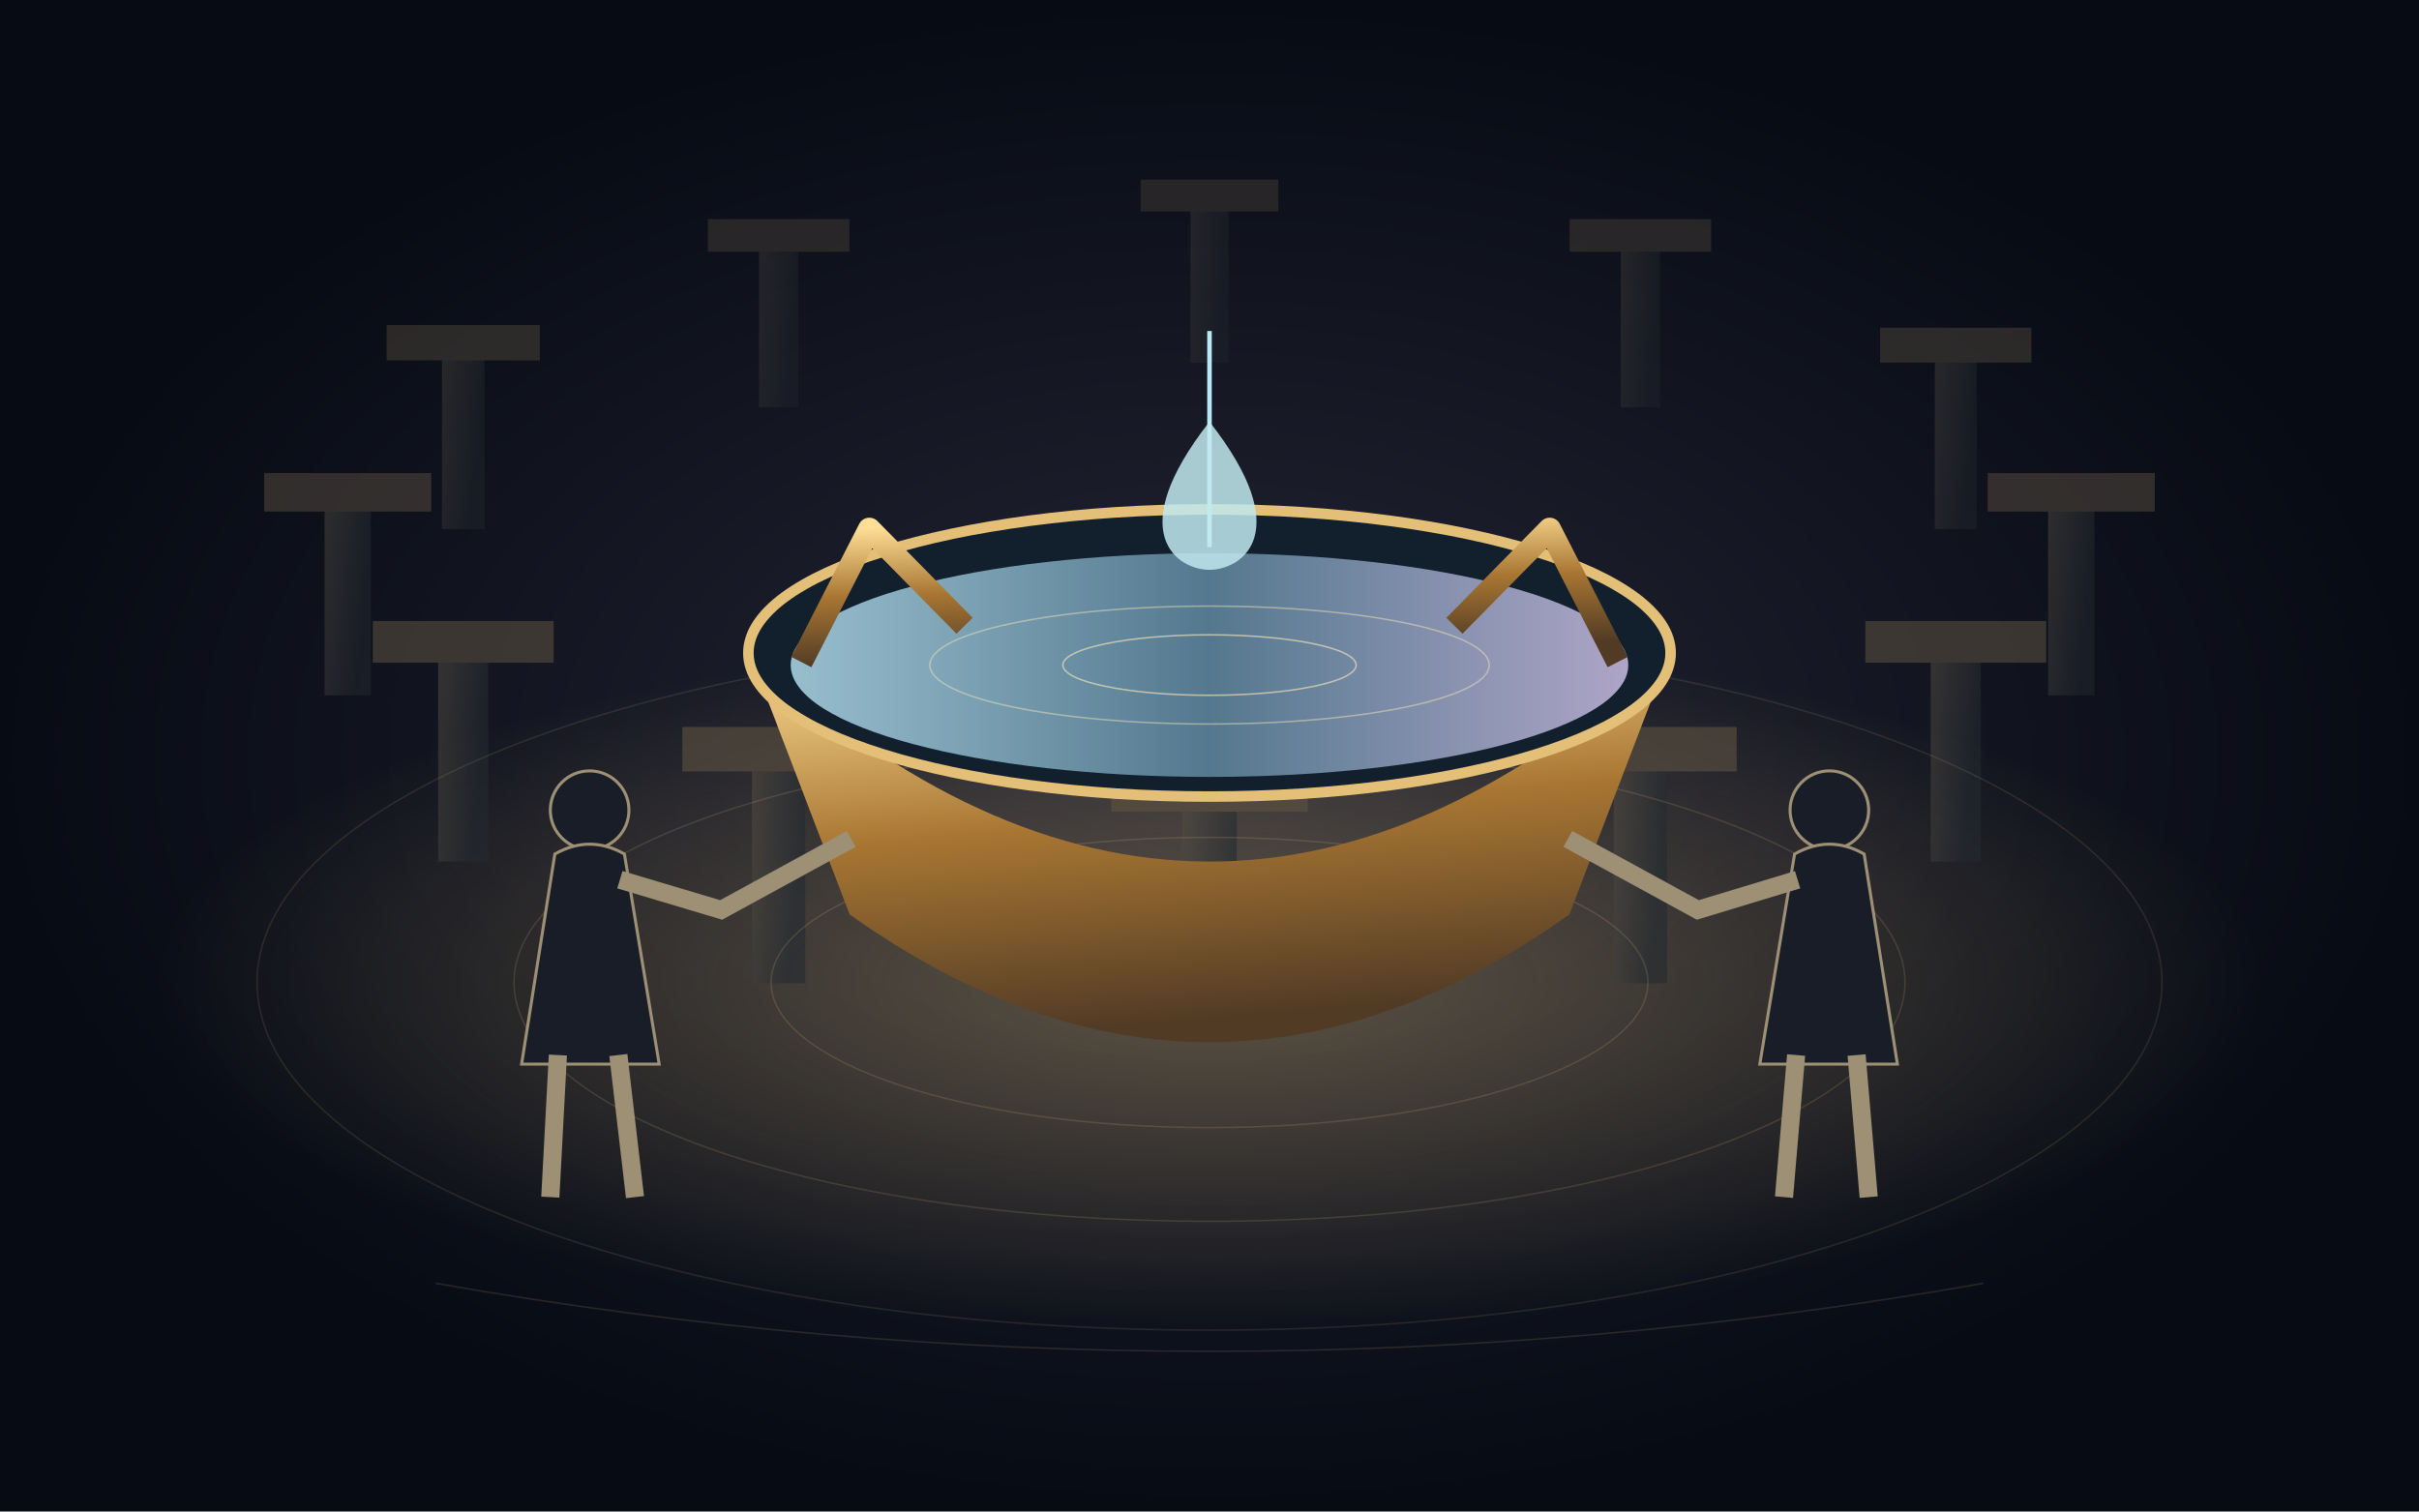
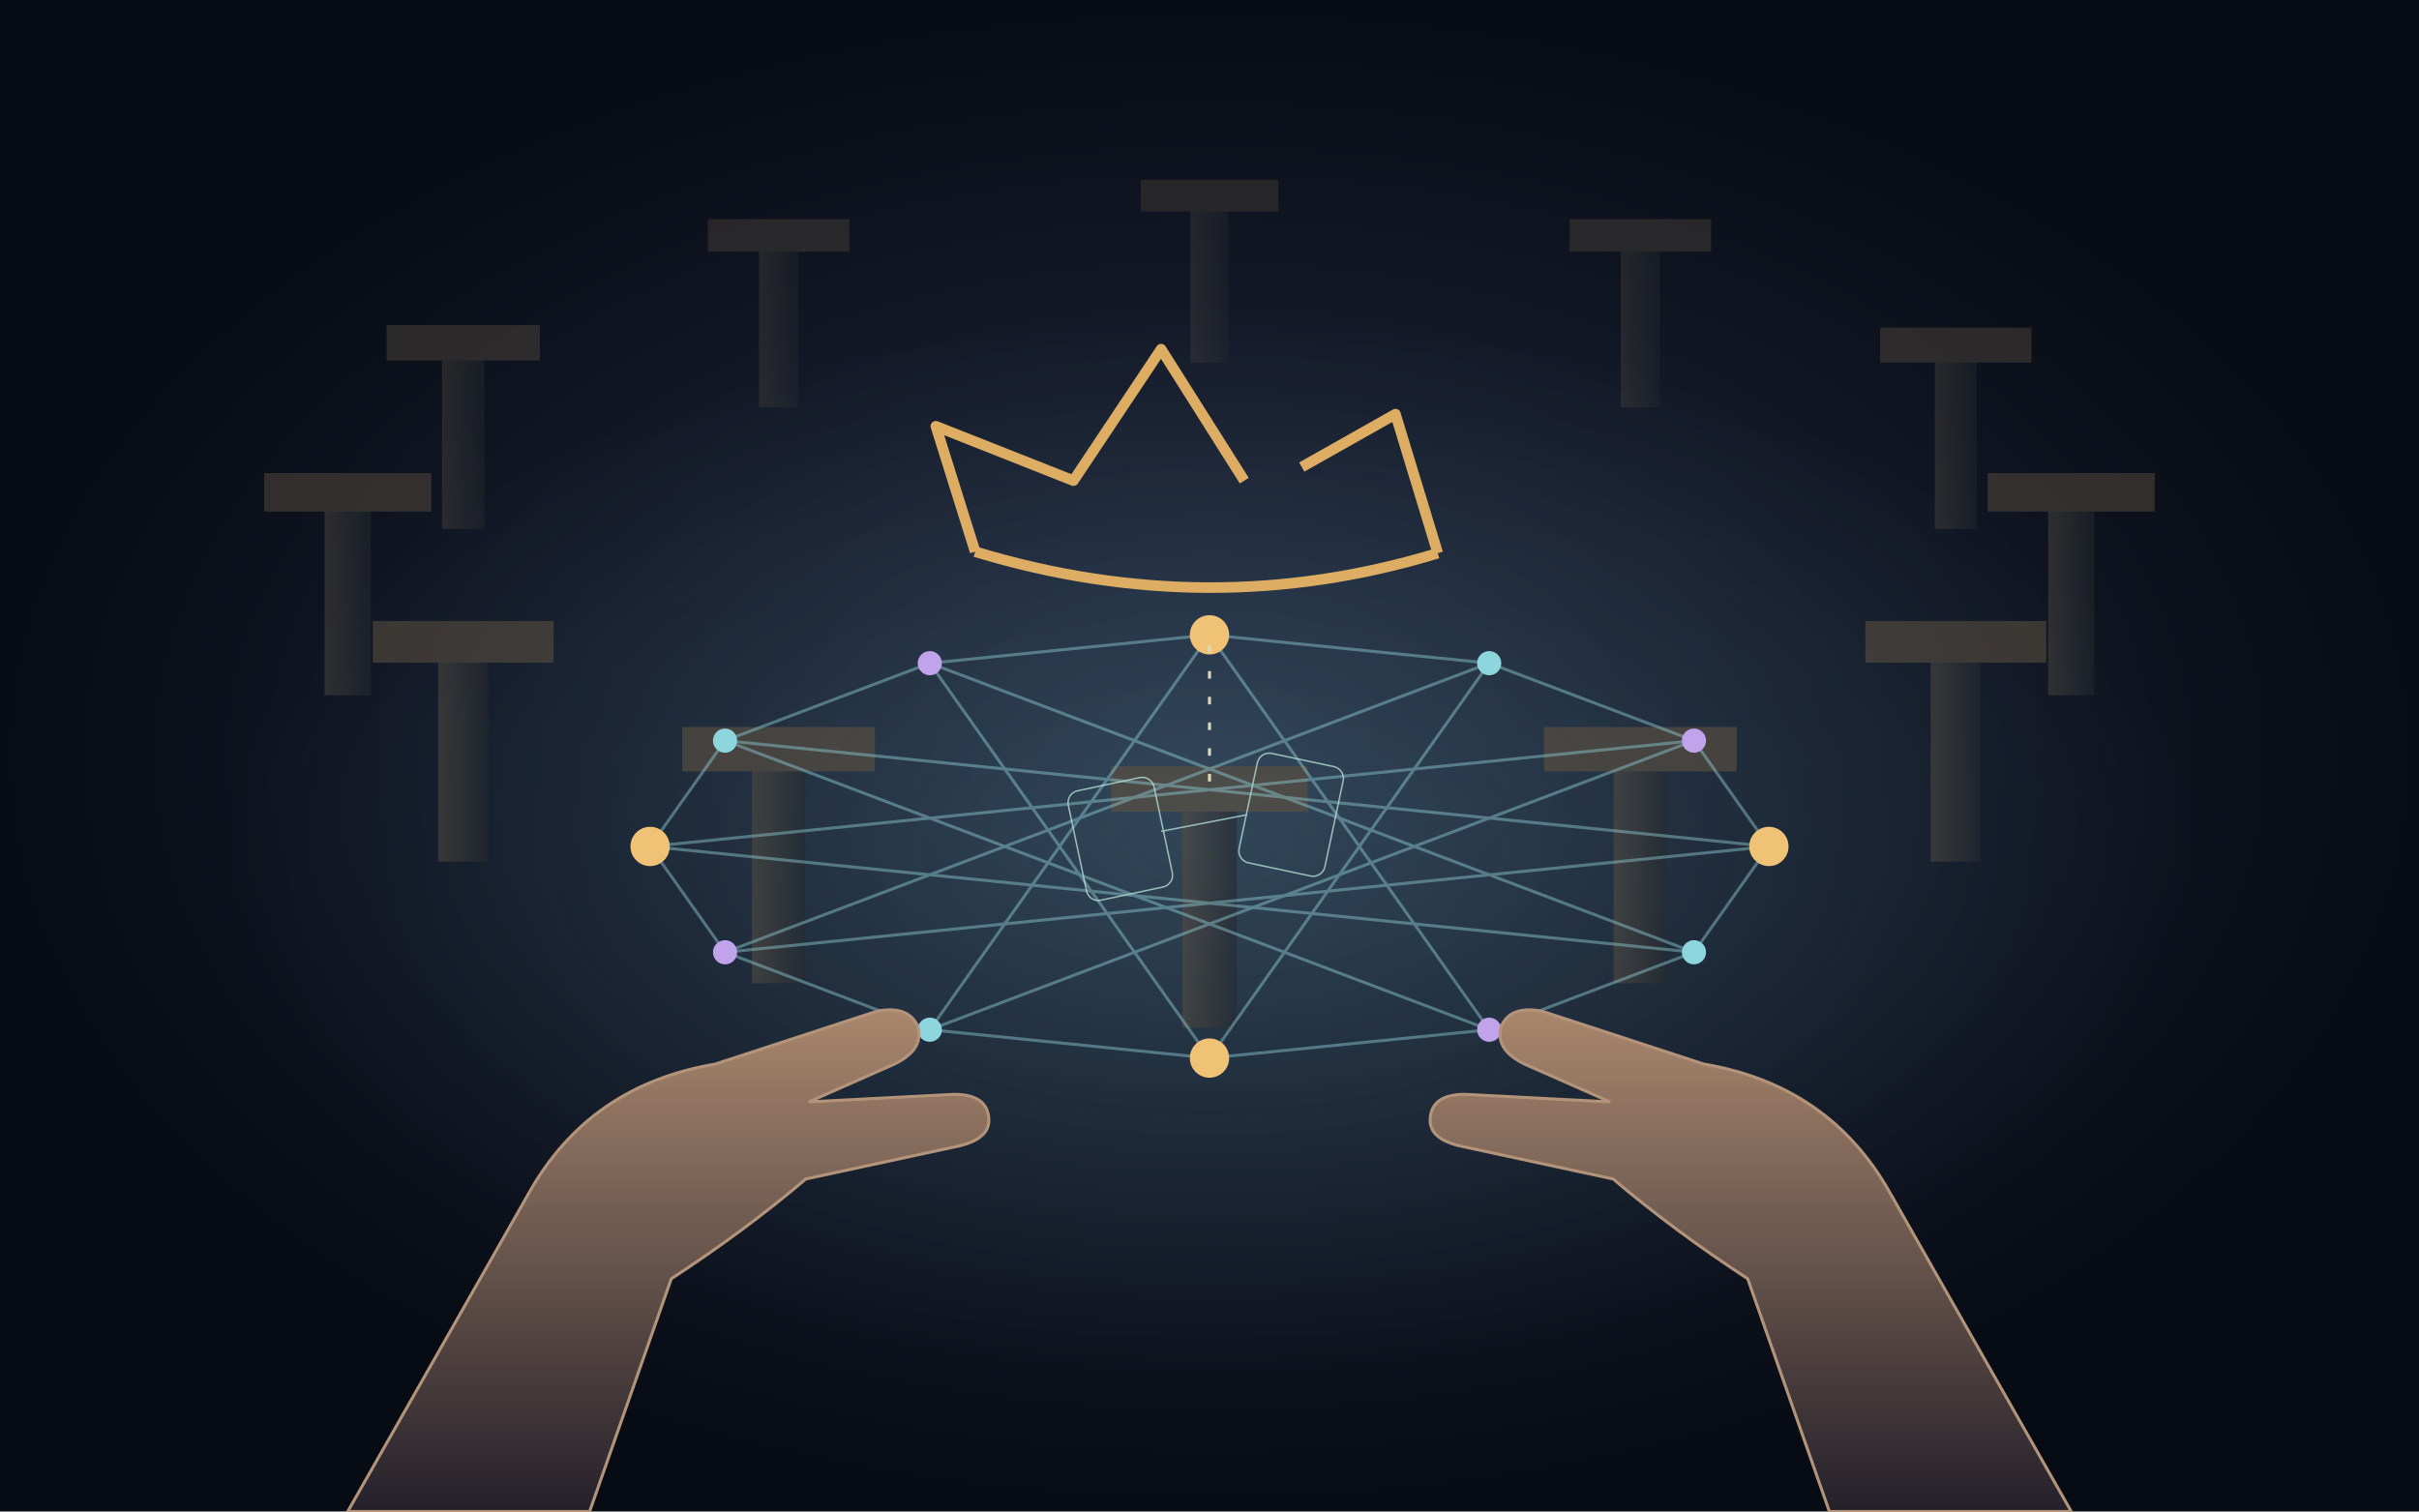
- <svg xmlns="http://www.w3.org/2000/svg" viewBox="0 0 1600 1000" role="img" aria-label="A crown transformed into a shared bowl of water inside a symbolic stone circle">
+ <svg xmlns="http://www.w3.org/2000/svg" viewBox="0 0 1600 1000" role="img" aria-label="First-person hands before a shared contribution network and an unfinished crown, surrounded by twelve symbolic pillars">
  <defs>
    <radialGradient id="night">
-       <stop stop-color="#242534" />
+       <stop stop-color="#252c42" />
      <stop offset="1" stop-color="#070b14" />
    </radialGradient>
-     <linearGradient id="gold" x2=".2" y2="1">
-       <stop stop-color="#ffdf97" />
-       <stop offset=".5" stop-color="#a87632" />
-       <stop offset="1" stop-color="#523b25" />
-     </linearGradient>
-     <linearGradient id="stone" x2=".9" y2=".4">
+     <linearGradient id="stone">
      <stop stop-color="#514b42" />
      <stop offset="1" stop-color="#242a30" />
    </linearGradient>
-     <linearGradient id="water">
-       <stop stop-color="#b8e6f6" />
-       <stop offset=".5" stop-color="#648fa7" />
-       <stop offset="1" stop-color="#d4c6ed" />
+     <radialGradient id="halo">
+       <stop stop-color="#74cbd6" stop-opacity=".18" />
+       <stop offset="1" stop-color="#74cbd6" stop-opacity="0" />
+     </radialGradient>
+     <linearGradient id="skin" x2="0" y2="1">
+       <stop stop-color="#a9876d" />
+       <stop offset="1" stop-color="#24202a" />
    </linearGradient>
-     <radialGradient id="glow">
-       <stop stop-color="#dcbb73" stop-opacity=".35" />
-       <stop offset="1" stop-color="#dcbb73" stop-opacity="0" />
-     </radialGradient>
-     <filter id="blur">
-       <feGaussianBlur stdDeviation="12" />
-     </filter>
  </defs>
  <path fill="url(#night)" d="M0 0H1600V1000H0Z" />
-   <ellipse cx="800" cy="650" rx="700" ry="230" fill="url(#glow)" />
+   <ellipse cx="800" cy="560" rx="650" ry="350" fill="url(#halo)" />
  <g transform="translate(1370.0 460.0) scale(0.85)" opacity="0.48">
    <path d="M-18 0V-144H18V0Z" fill="url(#stone)" />
    <path d="M-65-143V-173H65V-143Z" fill="#5c5040" />
  </g>
  <g transform="translate(1293.6 570.0) scale(0.92)" opacity="0.56">
    <path d="M-18 0V-144H18V0Z" fill="url(#stone)" />
    <path d="M-65-143V-173H65V-143Z" fill="#5c5040" />
  </g>
  <g transform="translate(1085.0 650.5) scale(0.98)" opacity="0.62">
    <path d="M-18 0V-144H18V0Z" fill="url(#stone)" />
    <path d="M-65-143V-173H65V-143Z" fill="#5c5040" />
  </g>
  <g transform="translate(800.0 680.0) scale(1.00)" opacity="0.64">
    <path d="M-18 0V-144H18V0Z" fill="url(#stone)" />
    <path d="M-65-143V-173H65V-143Z" fill="#5c5040" />
  </g>
  <g transform="translate(515.0 650.5) scale(0.98)" opacity="0.62">
    <path d="M-18 0V-144H18V0Z" fill="url(#stone)" />
    <path d="M-65-143V-173H65V-143Z" fill="#5c5040" />
  </g>
  <g transform="translate(306.4 570.0) scale(0.92)" opacity="0.56">
    <path d="M-18 0V-144H18V0Z" fill="url(#stone)" />
    <path d="M-65-143V-173H65V-143Z" fill="#5c5040" />
  </g>
  <g transform="translate(230.0 460.0) scale(0.85)" opacity="0.48">
    <path d="M-18 0V-144H18V0Z" fill="url(#stone)" />
    <path d="M-65-143V-173H65V-143Z" fill="#5c5040" />
  </g>
  <g transform="translate(306.4 350.0) scale(0.78)" opacity="0.40">
    <path d="M-18 0V-144H18V0Z" fill="url(#stone)" />
    <path d="M-65-143V-173H65V-143Z" fill="#5c5040" />
  </g>
  <g transform="translate(515.0 269.5) scale(0.72)" opacity="0.34">
    <path d="M-18 0V-144H18V0Z" fill="url(#stone)" />
    <path d="M-65-143V-173H65V-143Z" fill="#5c5040" />
  </g>
  <g transform="translate(800.0 240.0) scale(0.70)" opacity="0.32">
    <path d="M-18 0V-144H18V0Z" fill="url(#stone)" />
    <path d="M-65-143V-173H65V-143Z" fill="#5c5040" />
  </g>
  <g transform="translate(1085.0 269.5) scale(0.72)" opacity="0.34">
    <path d="M-18 0V-144H18V0Z" fill="url(#stone)" />
    <path d="M-65-143V-173H65V-143Z" fill="#5c5040" />
  </g>
  <g transform="translate(1293.6 350.0) scale(0.77)" opacity="0.40">
    <path d="M-18 0V-144H18V0Z" fill="url(#stone)" />
    <path d="M-65-143V-173H65V-143Z" fill="#5c5040" />
  </g>
-   <g fill="none" stroke="#b49c72">
-     <ellipse cx="800" cy="650" rx="630" ry="230" opacity=".16" />
-     <ellipse cx="800" cy="650" rx="460" ry="158" opacity=".2" />
-     <ellipse cx="800" cy="650" rx="290" ry="96" opacity=".22" />
+   <g fill="none" stroke="#91cfd6" stroke-width="2" opacity=".45">
+     <path d="M1170 560 L1120.429 630" />
+     <path d="M1170 560 L479.571 630" />
+     <path d="M1120.429 630 L985 681.244" />
+     <path d="M1120.429 630 L430 560" />
+     <path d="M985 681.244 L800 700" />
+     <path d="M985 681.244 L479.571 490" />
+     <path d="M800 700 L615 681.244" />
+     <path d="M800 700 L615 438.756" />
+     <path d="M615 681.244 L479.571 630" />
+     <path d="M615 681.244 L800 420" />
+     <path d="M479.571 630 L430 560" />
+     <path d="M479.571 630 L985 438.756" />
+     <path d="M430 560 L479.571 490" />
+     <path d="M430 560 L1120.429 490" />
+     <path d="M479.571 490 L615 438.756" />
+     <path d="M479.571 490 L1170 560" />
+     <path d="M615 438.756 L800 420" />
+     <path d="M615 438.756 L1120.429 630" />
+     <path d="M800 420 L985 438.756" />
+     <path d="M800 420 L985 681.244" />
+     <path d="M985 438.756 L1120.429 490" />
+     <path d="M985 438.756 L800 700" />
+     <path d="M1120.429 490 L1170 560" />
+     <path d="M1120.429 490 L615 681.244" />
  </g>
-   <path d="M495 430Q800 710 1105 430L1038 605Q800 774 562 605Z" fill="url(#gold)" />
-   <ellipse cx="800" cy="432" rx="305" ry="95" fill="#121f2d" stroke="#e4bf78" stroke-width="7" />
-   <ellipse cx="800" cy="440" rx="277" ry="74" fill="url(#water)" opacity=".8" />
-   <g fill="none" stroke="#f2e3bb">
-     <ellipse cx="800" cy="440" rx="185" ry="39" opacity=".48" />
-     <ellipse cx="800" cy="440" rx="97" ry="20" opacity=".65" />
+   <g>
+     <circle cx="1170" cy="560" r="13" fill="#f0c276" />
+     <circle cx="1120.429" cy="630" r="8" fill="#8dd6de" />
+     <circle cx="985" cy="681.244" r="8" fill="#c1a3eb" />
+     <circle cx="800" cy="700" r="13" fill="#f0c276" />
+     <circle cx="615" cy="681.244" r="8" fill="#8dd6de" />
+     <circle cx="479.571" cy="630" r="8" fill="#c1a3eb" />
+     <circle cx="430" cy="560" r="13" fill="#f0c276" />
+     <circle cx="479.571" cy="490" r="8" fill="#8dd6de" />
+     <circle cx="615" cy="438.756" r="8" fill="#c1a3eb" />
+     <circle cx="800" cy="420" r="13" fill="#f0c276" />
+     <circle cx="985" cy="438.756" r="8" fill="#8dd6de" />
+     <circle cx="1120.429" cy="490" r="8" fill="#c1a3eb" />
  </g>
-   <path d="M530 438L575 350L638 414M962 414L1025 350L1070 438" fill="none" stroke="url(#gold)" stroke-width="15" stroke-linejoin="round" />
-   <path d="M800 219V362" fill="none" stroke="#b9e9f7" stroke-width="3" />
-   <path d="M800 279C742 353 779 377 800 377S858 353 800 279Z" fill="#c1e9ef" opacity=".85" />
-   <g fill="#181d27" stroke="#9d9075" stroke-width="2">
-     <circle cx="390" cy="536" r="26" />
-     <path d="M367 565Q390 552 413 565L436 704H345Z" />
-     <path d="M369 698L364 792M409 698L420 792" fill="none" stroke-width="12" />
-     <path d="M410 582L477 602L563 555" fill="none" stroke-width="12" />
-     <circle cx="1210" cy="536" r="26" />
-     <path d="M1187 565Q1210 552 1233 565L1255 704H1164Z" />
-     <path d="M1188 698L1180 792M1228 698L1236 792" fill="none" stroke-width="12" />
-     <path d="M1189 582L1123 602L1037 555" fill="none" stroke-width="12" />
+   <g fill="none" stroke="#dcad62" stroke-width="7" stroke-linejoin="round">
+     <path d="M645 365L619 282L710 318L768 231L823 318" />
+     <path d="M861 309L923 274L951 366" />
+     <path d="M645 365Q800 412 951 366" />
  </g>
-   <path d="M288 849Q800 939 1312 849" fill="none" stroke="#c9b080" opacity=".16" />
+   <path d="M800 427V526" stroke="#ddd9bc" stroke-width="2" stroke-dasharray="5 12" />
+   <g fill="none" stroke="#b2dbd3" opacity=".8">
+     <rect x="712" y="518" width="58" height="74" rx="8" transform="rotate(-12 741 555)" />
+     <rect x="825" y="502" width="58" height="74" rx="8" transform="rotate(12 854 539)" />
+     <path d="M768 550L825 539" />
+   </g>
+   <g fill="url(#skin)" stroke="#b3947a" stroke-width="2">
+     <path d="M230 1000L350 789Q390 718 473 704L580 669Q601 665 607 679Q612 696 587 706L535 729L631 724Q653 724 654 740Q655 753 635 758L533 780Q493 814 444 846L390 1000Z" />
+     <path d="M1370 1000L1250 789Q1210 718 1127 704L1020 669Q999 665 993 679Q988 696 1013 706L1065 729L969 724Q947 724 946 740Q945 753 965 758L1067 780Q1107 814 1156 846L1210 1000Z" />
+   </g>
</svg>
